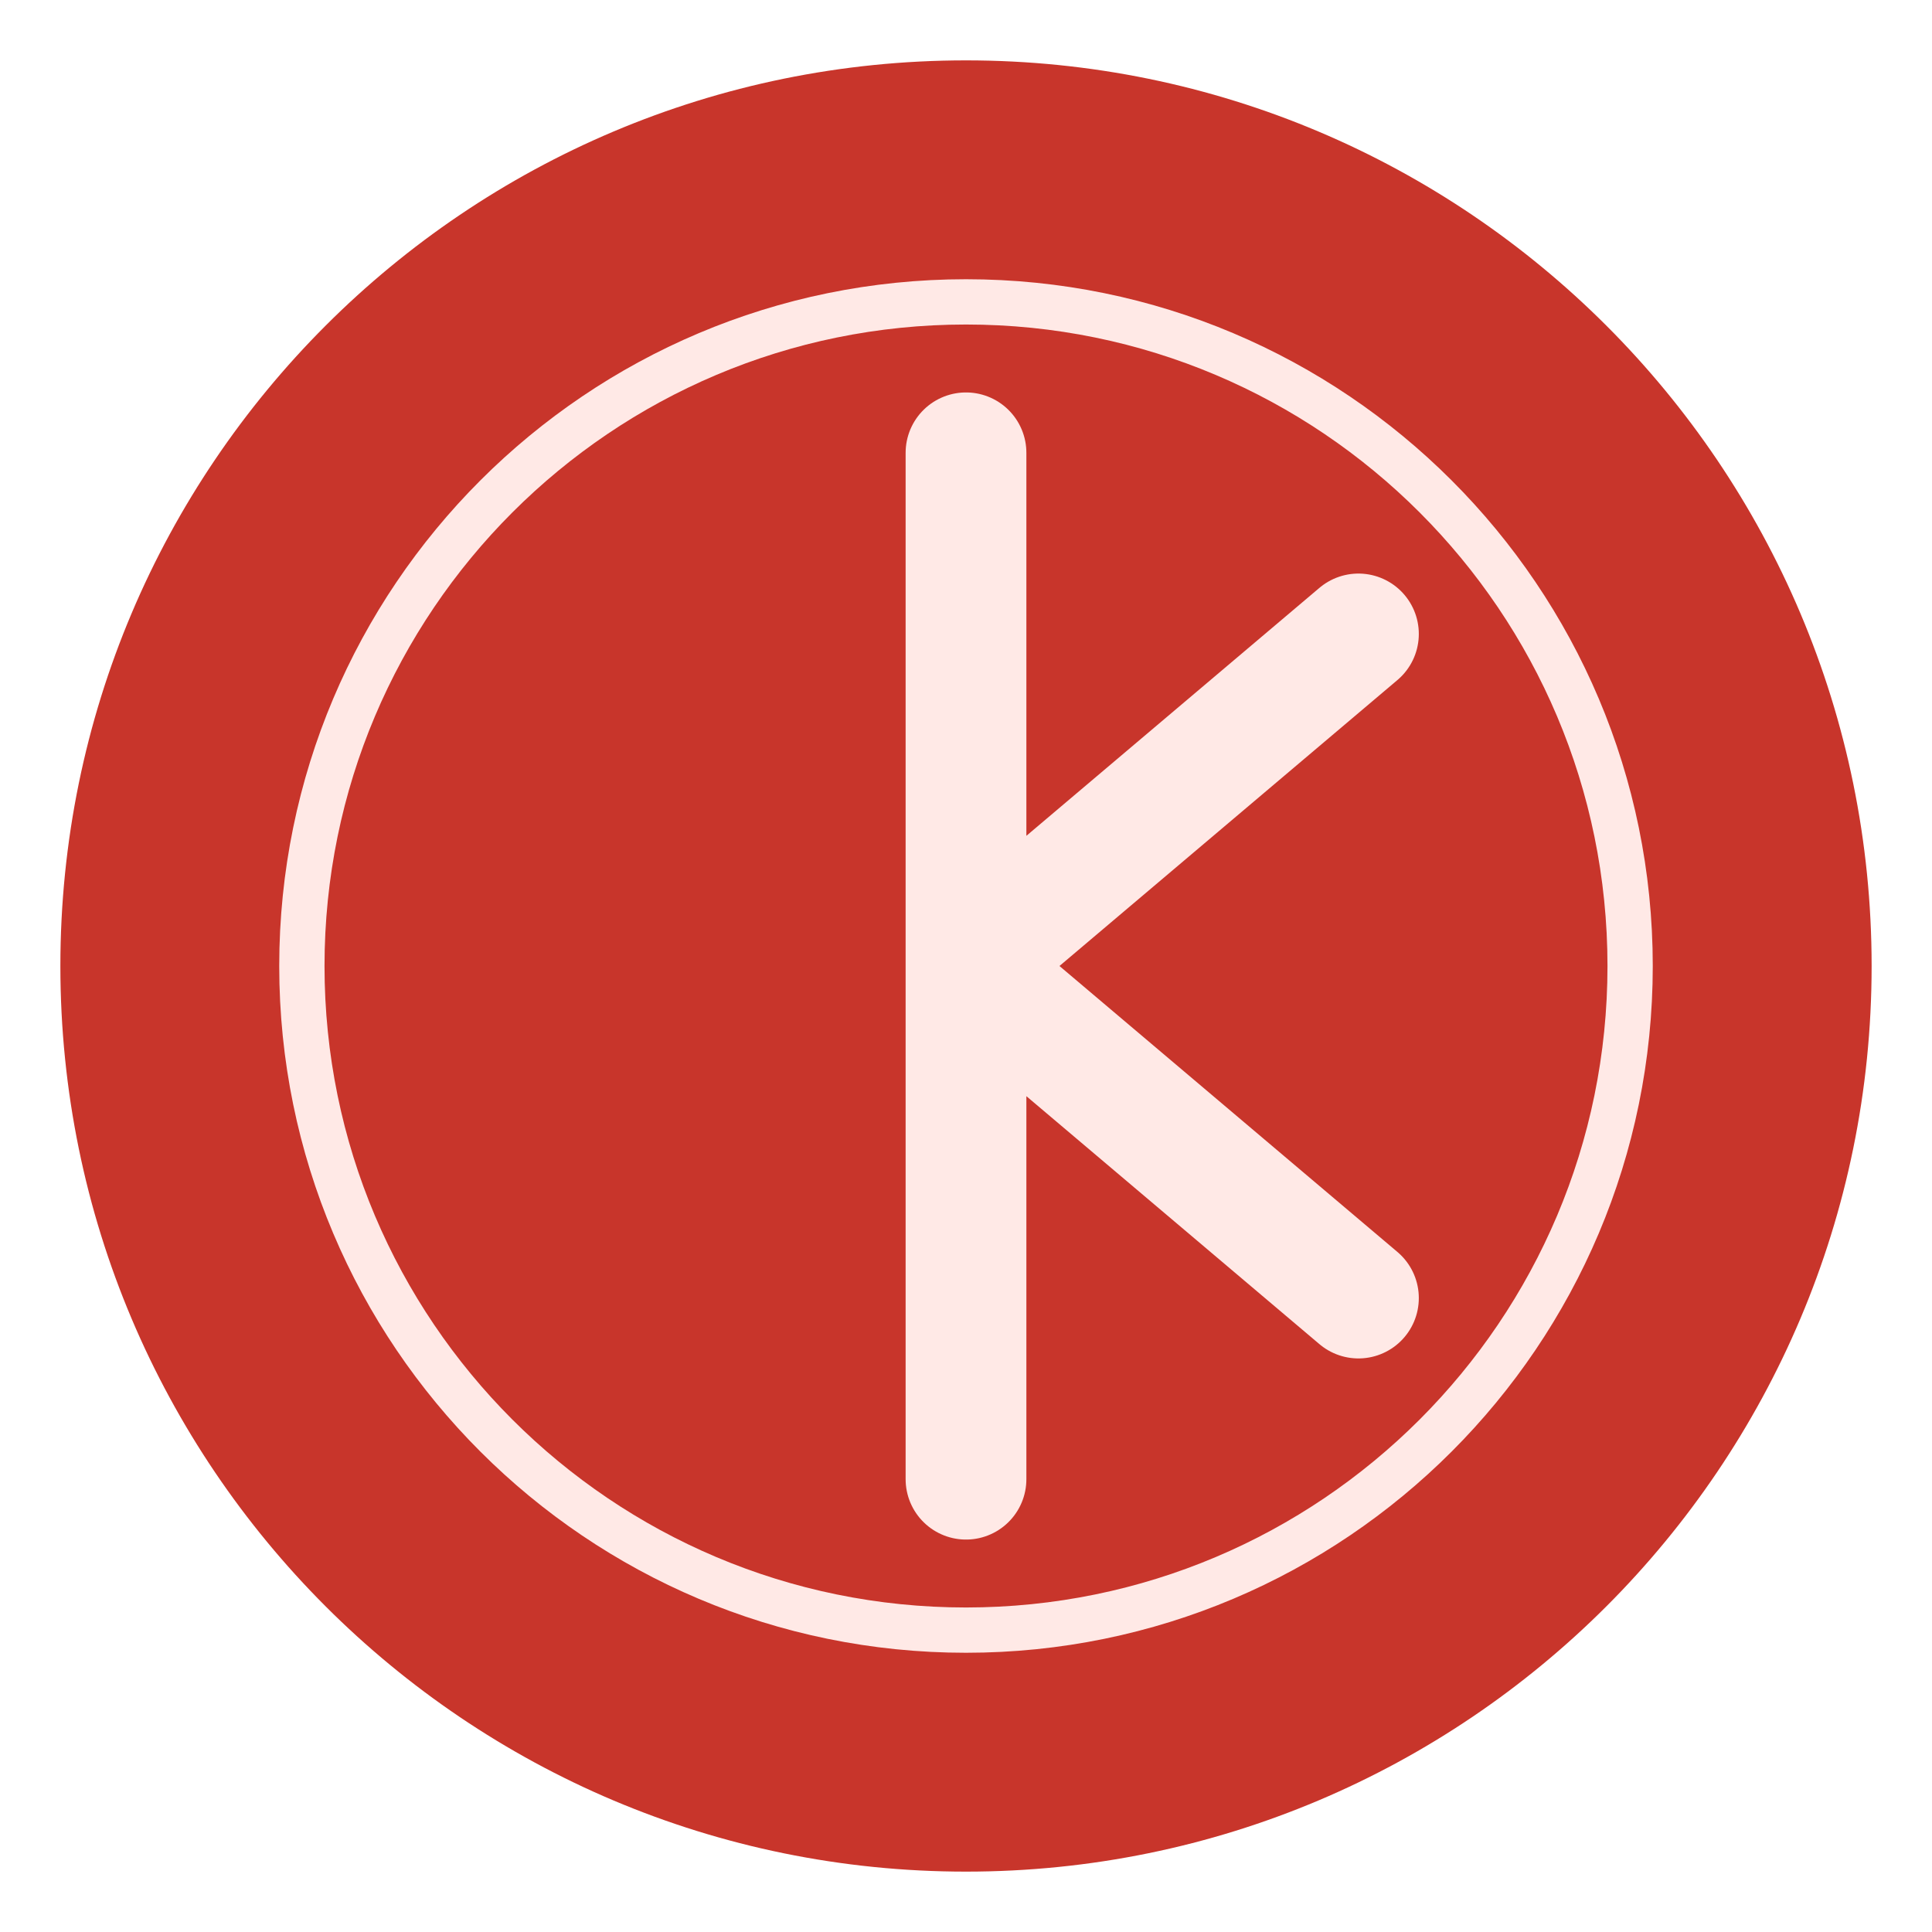
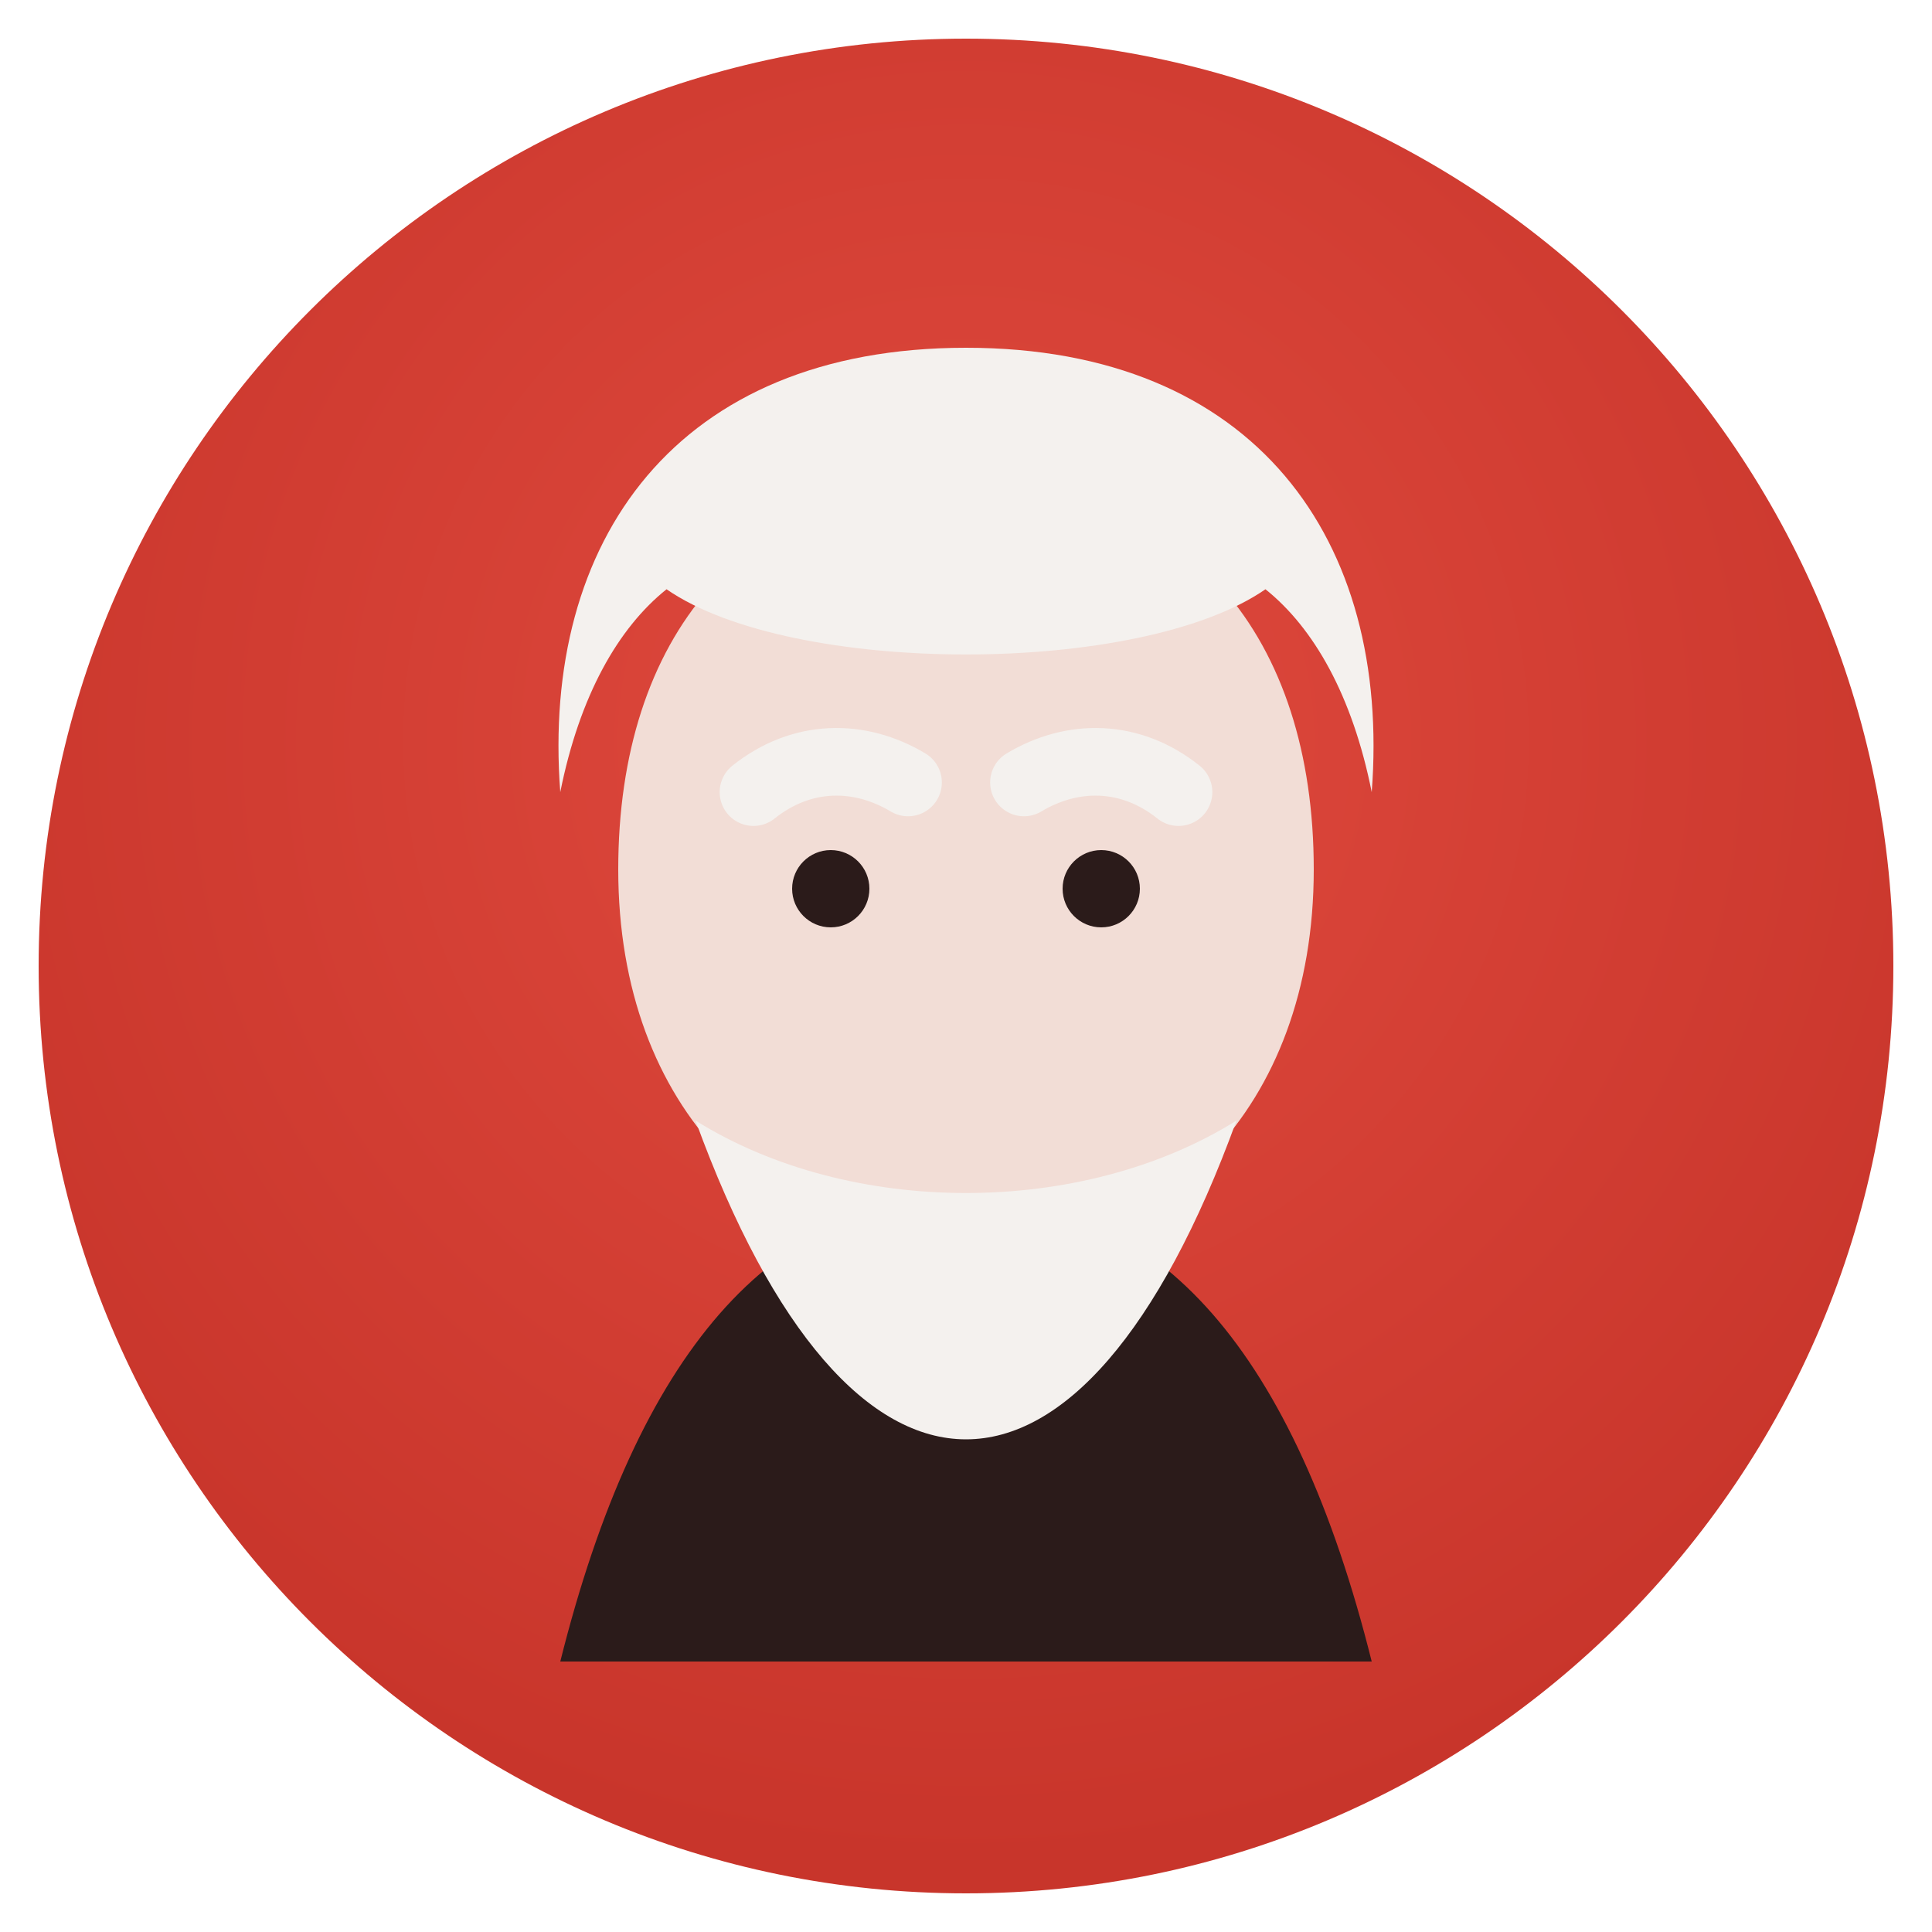
- <svg xmlns="http://www.w3.org/2000/svg" viewBox="0 0 128 128" role="img" aria-label="Karl Marx">
-   <circle cx="64" cy="64" r="60" fill="#c8352b" />
-   <circle cx="64" cy="64" r="44" fill="none" stroke="#ffe9e6" stroke-width="3" />
-   <path d="M64 30v68M64 64l26-22M64 64l26 22" stroke="#ffe9e6" stroke-width="8" stroke-linecap="round" fill="none" />
+ <svg xmlns="http://www.w3.org/2000/svg" viewBox="0 0 200 200" role="img" aria-labelledby="titulo">
+   <defs>
+     <radialGradient id="fondo" cx="50%" cy="38%" r="60%">
+       <stop offset="0%" stop-color="#e04a3e" />
+       <stop offset="100%" stop-color="#c8352b" />
+     </radialGradient>
+   </defs>
+   <circle cx="100" cy="100" r="96" fill="url(#fondo)" />
+   <path d="M58 172c8-32 22-48 42-48s34 16 42 48z" fill="#2b1b1a" />
+   <path d="M100 50c23 0 36 16 36 40 0 25-16 40-36 40s-36-15-36-40c0-24 13-40 36-40z" fill="#f2ddd6" />
+   <path d="M100 36c30 0 44 20 42 46-2-10-6-17-11-21-13 9-49 9-62 0-5 4-9 11-11 21-2-26 12-46 42-46z" fill="#f4f1ee" />
+   <path d="M72 116c8 22 18 33 28 33s20-11 28-33c-16 10-40 10-56 0z" fill="#f4f1ee" />
+   <circle cx="86" cy="92" r="4" fill="#2b1b1a" />
+   <circle cx="114" cy="92" r="4" fill="#2b1b1a" />
+   <path d="M78 82c5-4 11-4 16-1M106 81c5-3 11-3 16 1" fill="none" stroke="#f4f1ee" stroke-width="7" stroke-linecap="round" />
</svg>
